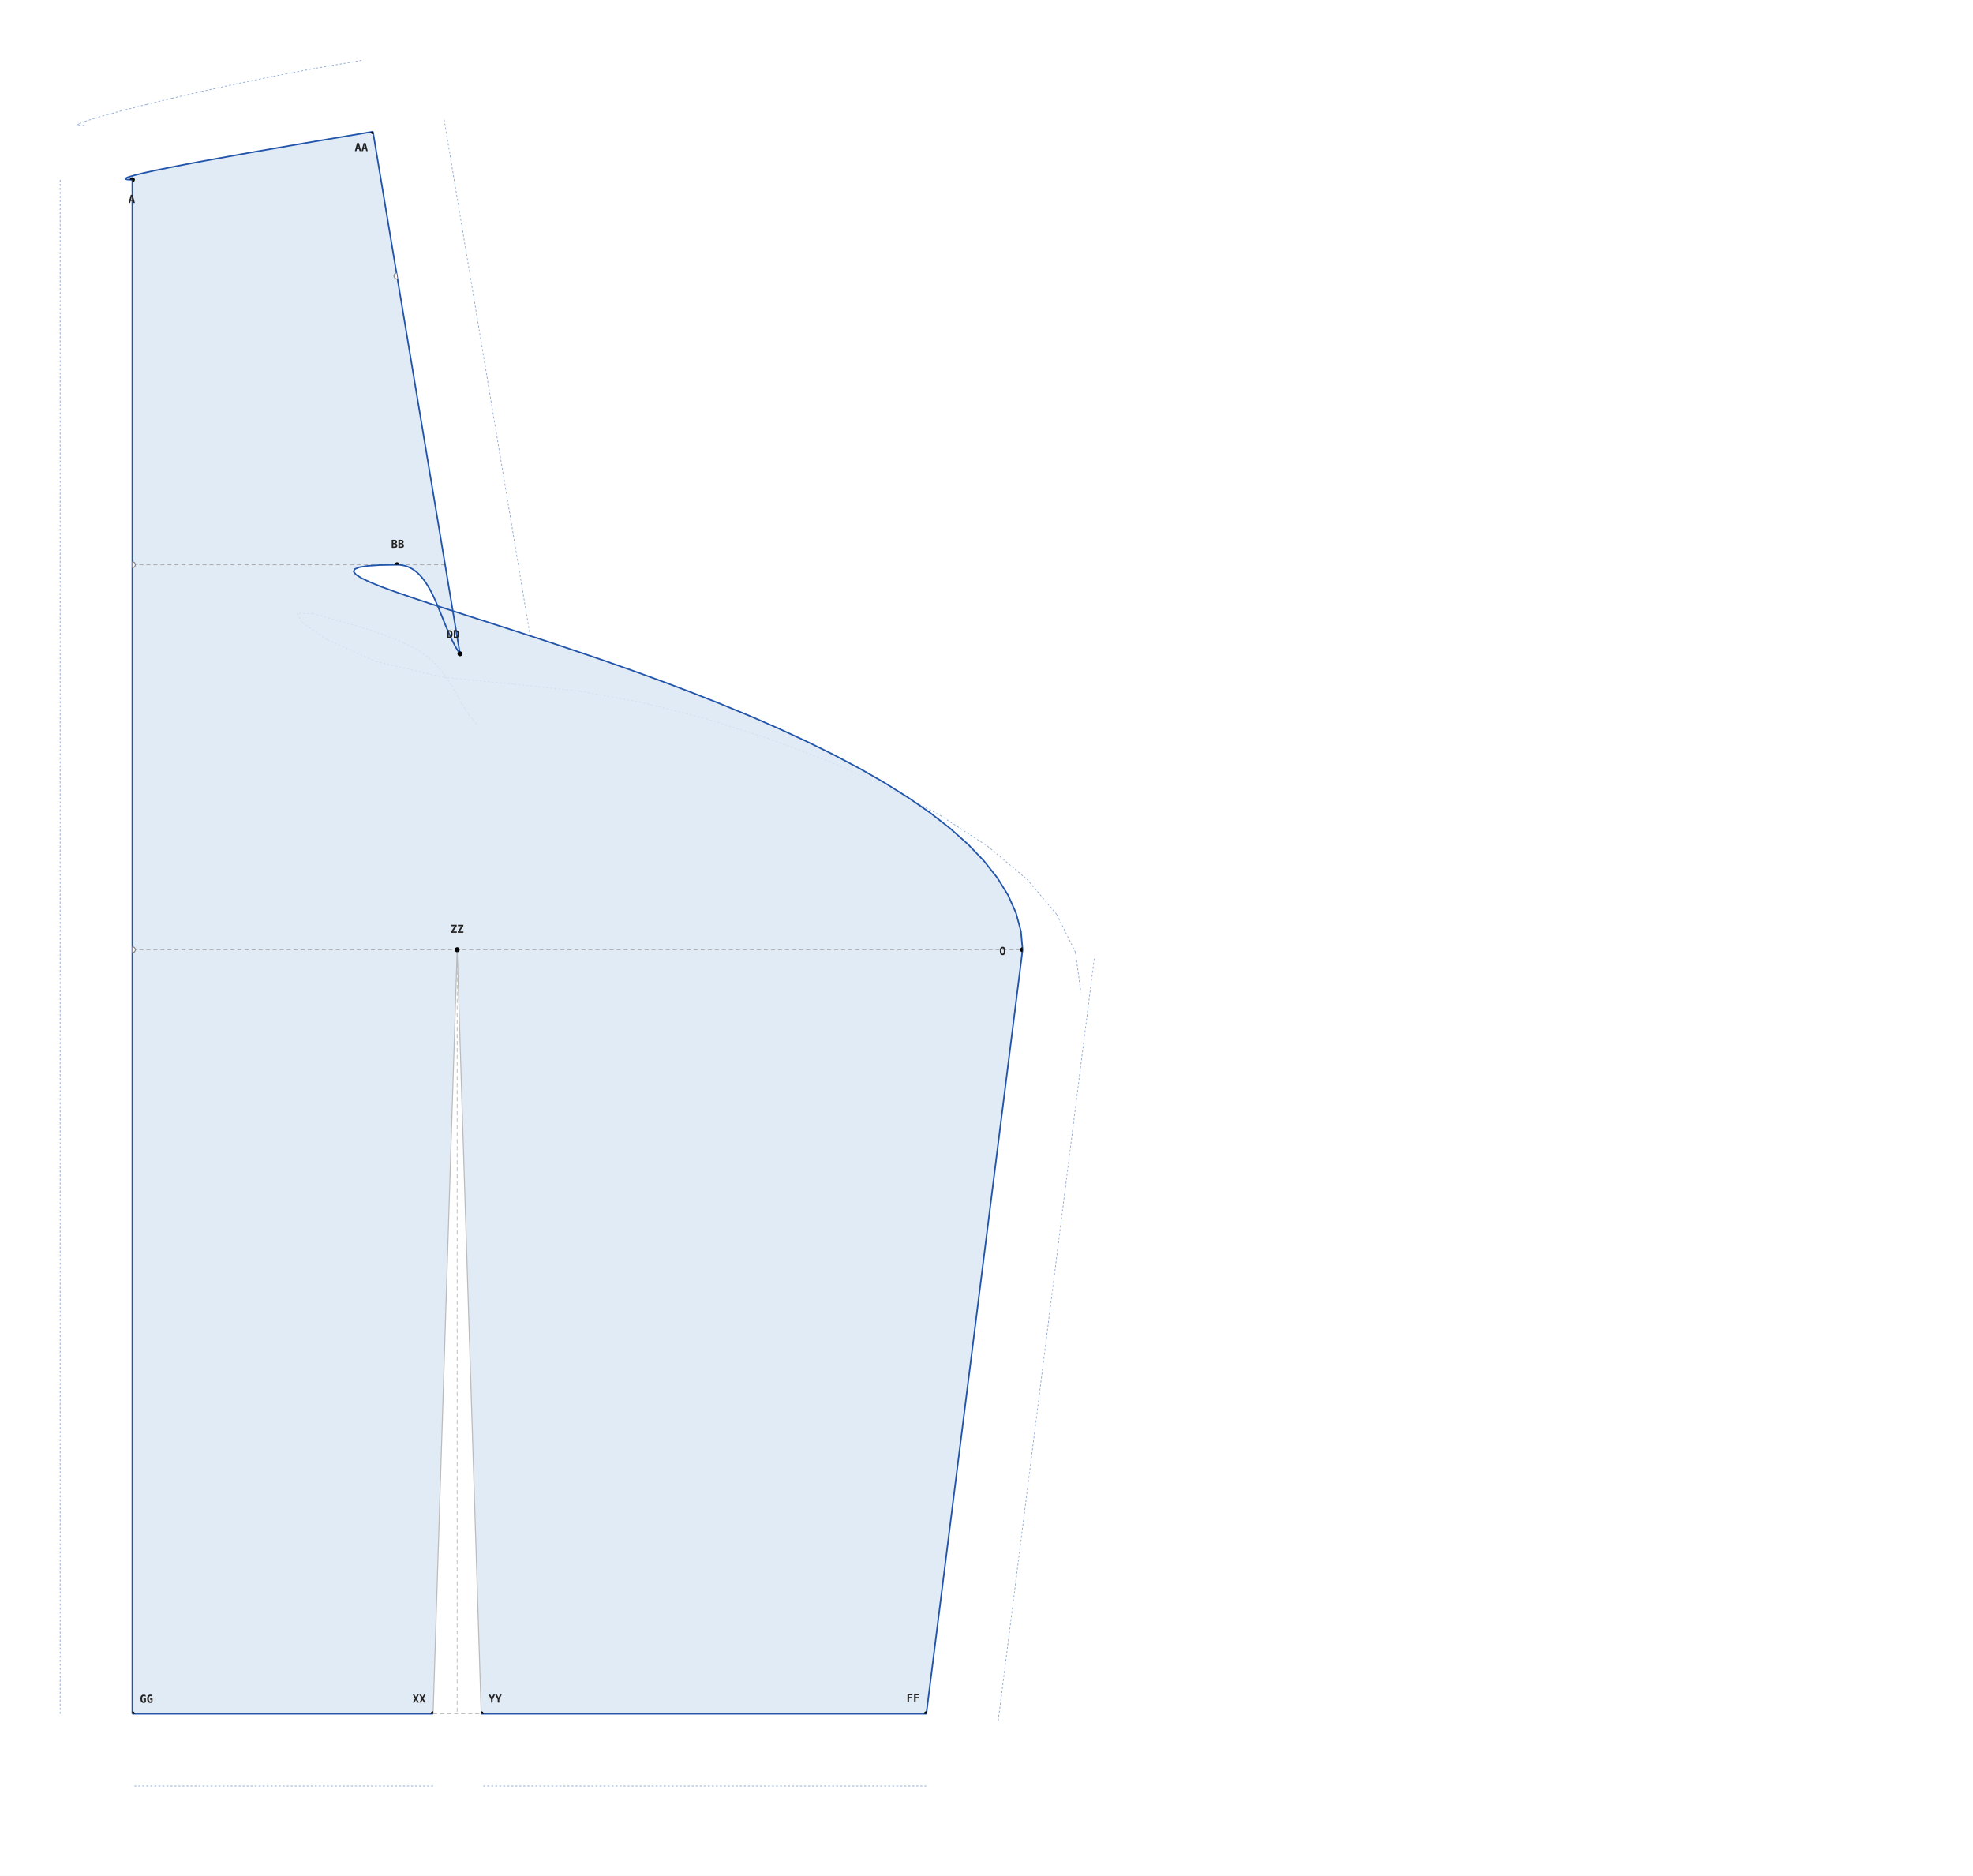
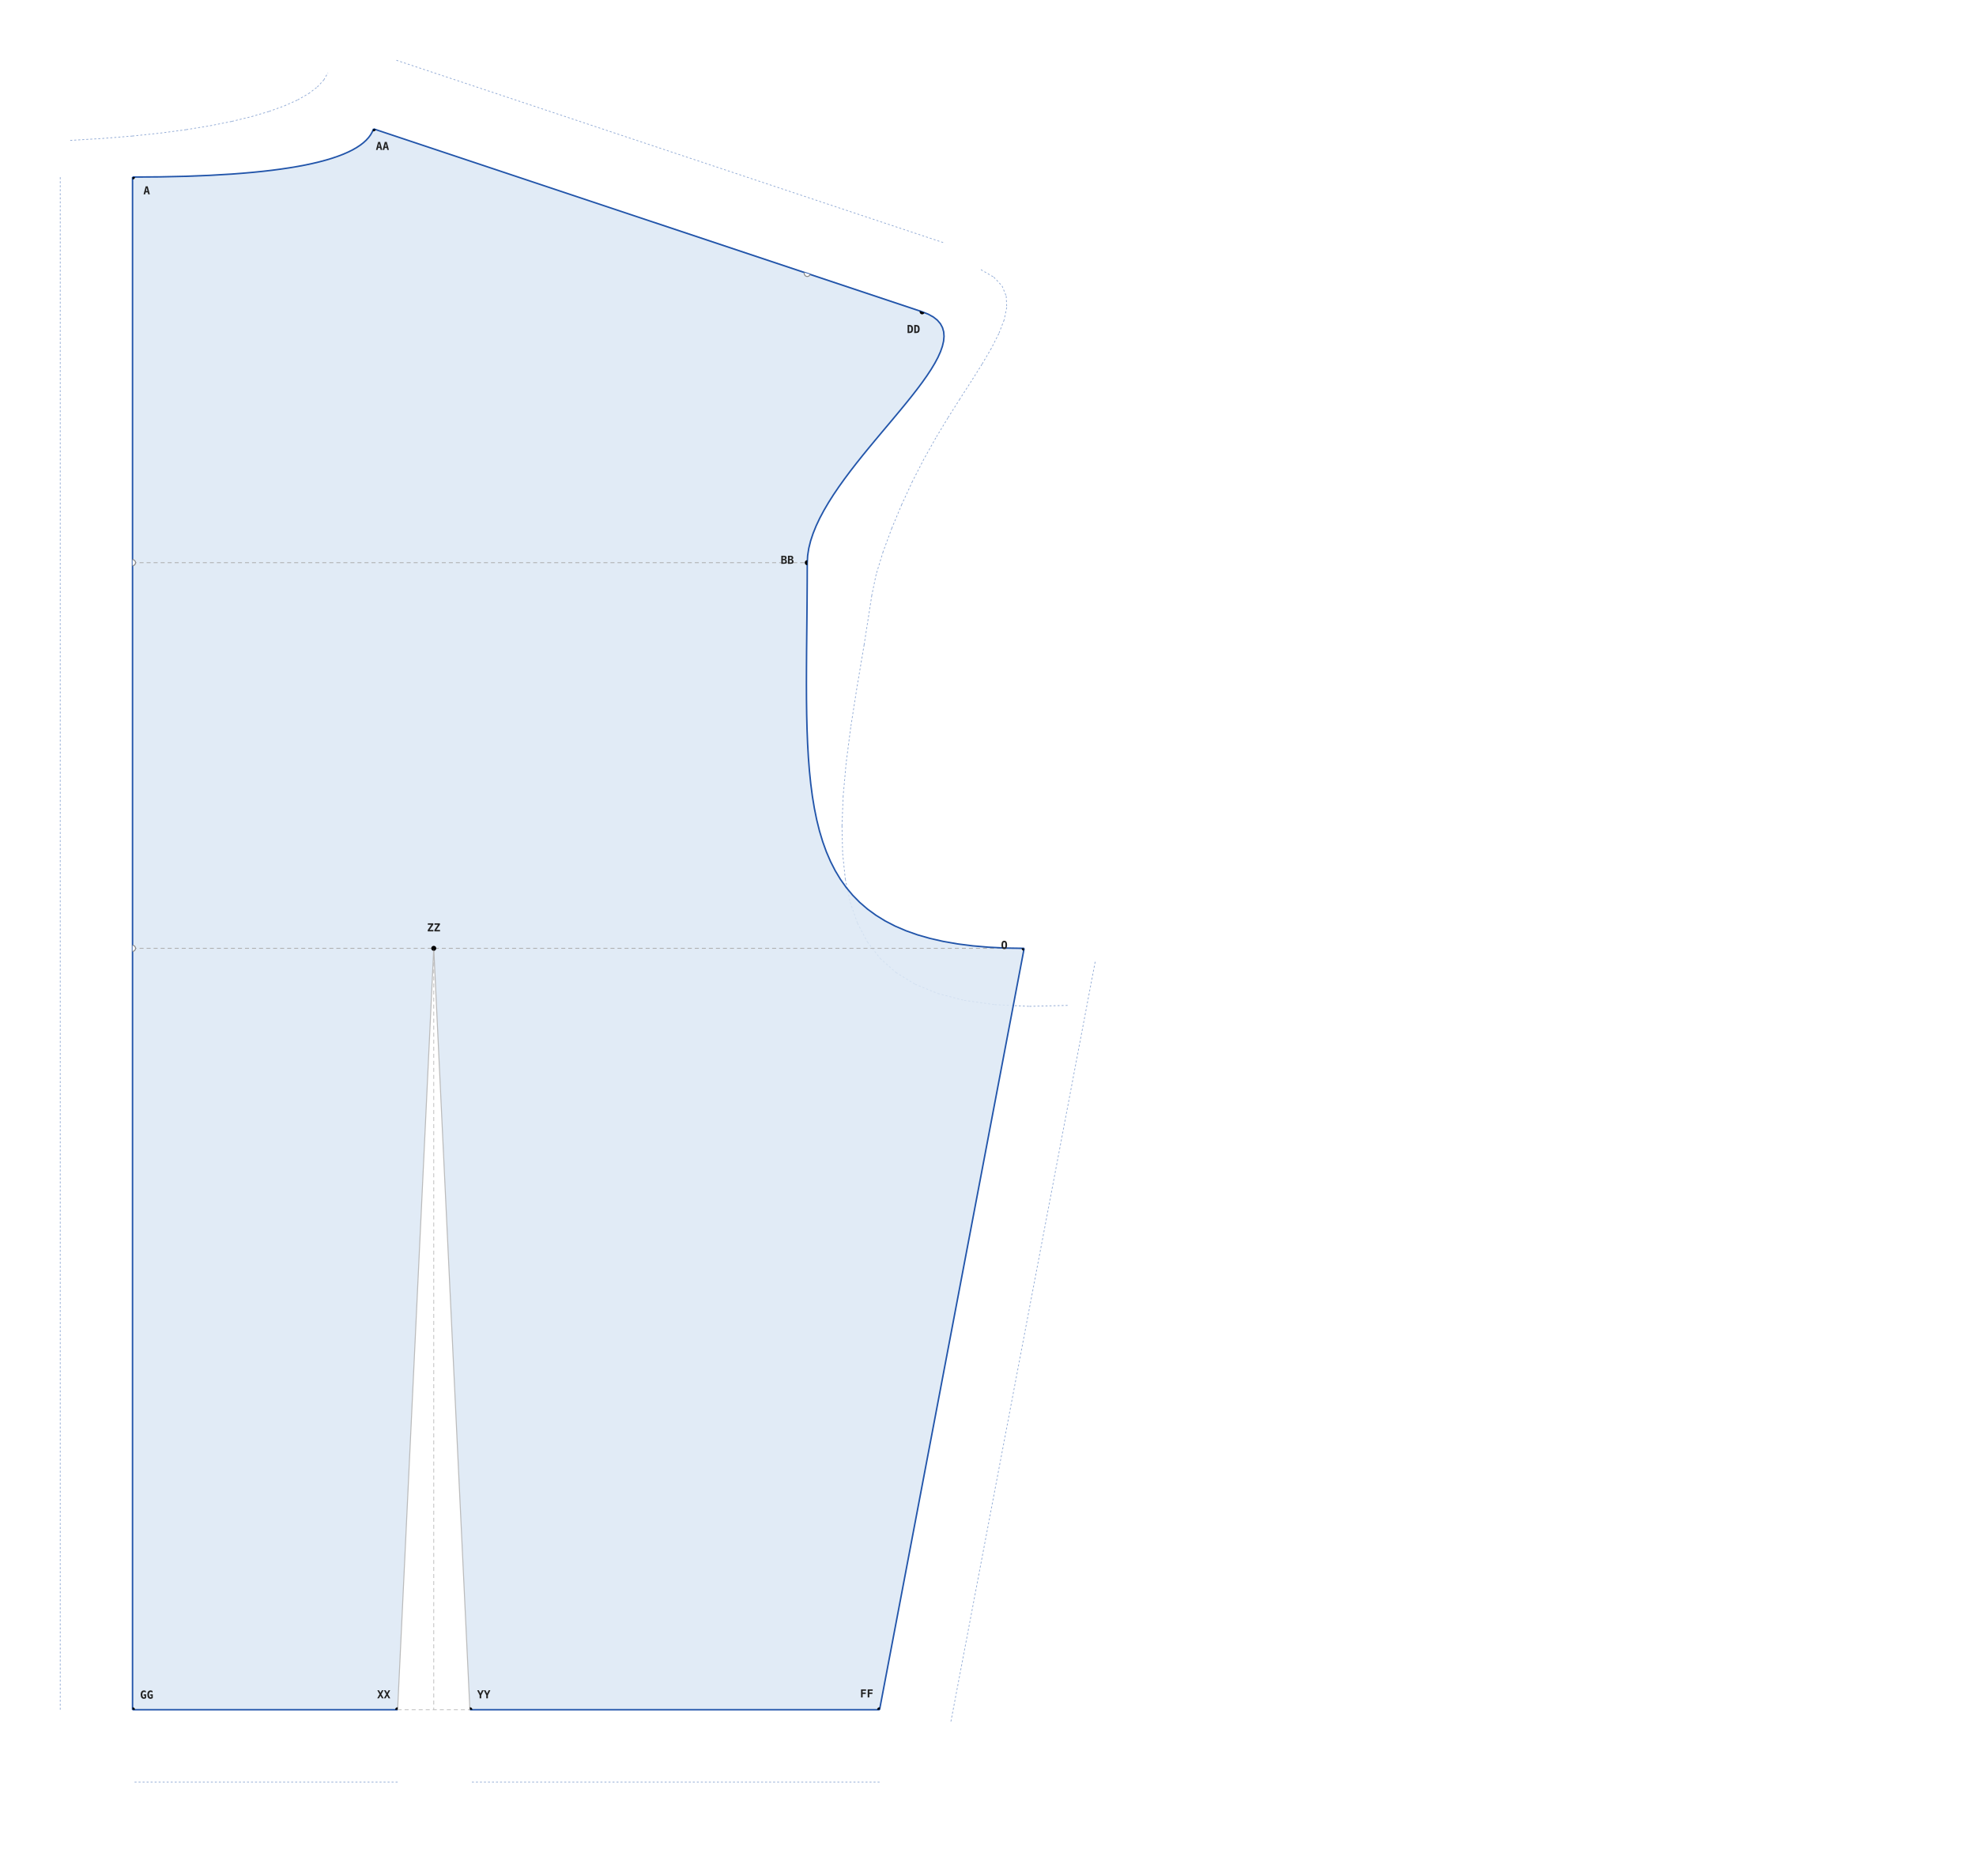
- <svg xmlns="http://www.w3.org/2000/svg" width="1968" height="1871" viewBox="0 0 1968 1871">
+ <svg xmlns="http://www.w3.org/2000/svg" width="1968" height="1868" viewBox="0 0 1968 1868">
  <rect width="100%" height="100%" fill="white" />
  <defs>
    <clipPath id="bodice-clip">
-       <path d="M 132.00,1709.43 L 132.00,179.31 Q 84.00,179.31 372.00,131.31 L 458.80,652.12 L 457.22,649.79 L 455.70,647.35 L 454.22,644.81 L 452.80,642.17 L 451.41,639.46 L 450.06,636.68 L 448.75,633.83 L 447.46,630.93 L 446.19,627.99 L 444.95,625.01 L 443.71,622.00 L 442.49,618.97 L 441.27,615.94 L 440.06,612.90 L 438.83,609.88 L 437.60,606.87 L 436.35,603.89 L 435.09,600.94 L 433.80,598.04 L 432.49,595.20 L 431.14,592.41 L 429.75,589.70 L 428.33,587.07 L 426.85,584.53 L 425.33,582.09 L 423.75,579.75 L 422.10,577.54 L 420.40,575.44 L 418.62,573.49 L 416.77,571.67 L 414.84,570.01 L 412.83,568.52 L 410.73,567.19 L 408.53,566.04 L 406.24,565.08 L 403.84,564.32 L 401.34,563.76 L 398.73,563.42 L 396.00,563.31 L 379.37,563.58 L 366.94,564.40 L 358.49,565.77 L 353.82,567.68 L 352.75,570.12 L 355.06,573.10 L 360.55,576.61 L 369.04,580.64 L 380.31,585.20 L 394.16,590.28 L 410.40,595.87 L 428.82,601.98 L 449.23,608.59 L 471.42,615.71 L 495.20,623.33 L 520.36,631.44 L 546.70,640.05 L 574.02,649.16 L 602.13,658.74 L 630.82,668.82 L 659.89,679.37 L 689.14,690.40 L 718.37,701.90 L 747.38,713.87 L 775.98,726.31 L 803.95,739.20 L 831.10,752.56 L 857.23,766.37 L 882.14,780.64 L 905.63,795.35 L 927.50,810.50 L 947.54,826.10 L 965.56,842.13 L 981.36,858.60 L 994.74,875.49 L 1005.49,892.82 L 1013.42,910.56 L 1018.32,928.73 L 1020.00,947.31 L 924.00,1709.43 L 480.00,1709.43 L 456.00,947.31 L 432.00,1709.43 L 132.00,1709.43 Z" />
+       <path d="M 132.00,1702.46 L 132.00,176.31 Q 356.00,176.31 372.00,128.31 L 918.44,310.45 L 924.57,312.88 L 929.60,315.68 L 933.60,318.86 L 936.61,322.38 L 938.68,326.25 L 939.87,330.44 L 940.21,334.95 L 939.76,339.75 L 938.57,344.84 L 936.69,350.19 L 934.17,355.81 L 931.05,361.66 L 927.40,367.75 L 923.24,374.04 L 918.65,380.54 L 913.66,387.23 L 908.33,394.08 L 902.70,401.10 L 896.82,408.26 L 890.75,415.55 L 884.54,422.96 L 878.22,430.47 L 871.86,438.07 L 865.50,445.74 L 859.19,453.47 L 852.98,461.25 L 846.92,469.07 L 841.07,476.90 L 835.46,484.74 L 830.15,492.56 L 825.19,500.37 L 820.63,508.14 L 816.51,515.85 L 812.90,523.51 L 809.83,531.08 L 807.35,538.56 L 805.52,545.93 L 804.39,553.19 L 804.00,560.31 L 803.95,578.75 L 803.83,596.79 L 803.67,614.42 L 803.49,631.64 L 803.32,648.46 L 803.21,664.85 L 803.16,680.82 L 803.22,696.37 L 803.42,711.48 L 803.78,726.16 L 804.34,740.41 L 805.12,754.21 L 806.15,767.56 L 807.47,780.46 L 809.10,792.91 L 811.08,804.90 L 813.43,816.42 L 816.18,827.48 L 819.37,838.06 L 823.01,848.17 L 827.16,857.80 L 831.82,866.94 L 837.04,875.60 L 842.84,883.76 L 849.25,891.43 L 856.30,898.60 L 864.03,905.26 L 872.46,911.41 L 881.61,917.05 L 891.53,922.17 L 902.25,926.77 L 913.78,930.85 L 926.16,934.39 L 939.43,937.41 L 953.60,939.88 L 968.71,941.81 L 984.80,943.19 L 1001.88,944.03 L 1020.00,944.31 L 876.00,1702.46 L 468.00,1702.46 L 432.00,944.31 L 396.00,1702.46 L 132.00,1702.46 Z" />
    </clipPath>
  </defs>
-   <path d="M 60.00,1709.43 L 60.00,179.31 M 84.44,125.25 L 78.85,125.40 M 78.85,125.40 L 77.05,124.75 M 77.05,124.75 L 79.01,123.30 M 79.01,123.30 L 84.76,121.06 M 84.76,121.06 L 94.31,118.02 M 94.31,118.02 L 107.70,114.18 M 107.70,114.18 L 124.99,109.57 M 124.99,109.57 L 146.24,104.18 M 146.24,104.18 L 171.56,98.06 M 171.56,98.06 L 201.03,91.26 M 201.03,91.26 L 234.76,83.88 M 234.76,83.88 L 272.83,76.07 M 272.83,76.07 L 315.27,68.03 M 315.27,68.03 L 362.03,60.00 M 443.02,119.47 L 529.82,640.29 M 475.61,722.13 L 471.43,717.46 M 471.43,717.46 L 467.54,712.34 M 467.54,712.34 L 463.87,706.86 M 463.87,706.86 L 460.34,701.10 M 460.34,701.10 L 456.89,695.16 M 456.89,695.16 L 453.43,689.12 M 453.43,689.12 L 449.87,683.05 M 449.87,683.05 L 446.11,677.04 M 446.11,677.04 L 442.02,671.17 M 442.02,671.17 L 437.49,665.50 M 437.49,665.50 L 432.35,660.09 M 432.35,660.09 L 426.46,654.97 M 426.46,654.97 L 419.65,650.16 M 419.65,650.16 L 411.79,645.62 M 411.79,645.62 L 402.84,641.27 M 402.84,641.27 L 392.86,637.05 M 392.86,637.05 L 382.12,632.92 M 382.12,632.92 L 370.98,629.01 M 370.98,629.01 L 359.86,625.58 M 359.86,625.58 L 312.27,611.95 M 312.27,611.95 L 296.45,611.78 M 296.45,611.78 L 301.52,621.02 M 301.52,621.02 L 326.66,638.14 M 326.66,638.14 L 374.81,659.79 M 374.81,659.79 L 442.69,675.60 M 442.69,675.60 L 513.08,682.41 M 513.08,682.41 L 578.47,689.42 M 578.47,689.42 L 641.57,700.90 M 641.57,700.90 L 704.18,716.84 M 704.18,716.84 L 766.27,736.51 M 766.27,736.51 L 826.86,759.35 M 826.86,759.35 L 884.56,785.01 M 884.56,785.01 L 937.83,813.26 M 937.83,813.26 L 985.00,843.94 M 985.00,843.94 L 1024.38,876.98 M 1024.38,876.98 L 1054.22,912.31 M 1054.22,912.31 L 1072.74,949.91 M 1072.74,949.91 L 1078.13,989.79 M 1091.44,956.30 L 995.44,1718.43 M 924.00,1781.43 L 480.00,1781.43 M 432.00,1781.43 L 132.00,1781.43" fill="none" stroke="#2255aa" stroke-width="0.75" stroke-dasharray="2 2" opacity="0.5" />
-   <path d="M 132.00,1709.43 L 132.00,179.31 Q 84.00,179.31 372.00,131.31 L 458.80,652.12 L 457.22,649.79 L 455.70,647.35 L 454.22,644.81 L 452.80,642.17 L 451.41,639.46 L 450.06,636.68 L 448.75,633.83 L 447.46,630.93 L 446.19,627.99 L 444.95,625.01 L 443.71,622.00 L 442.49,618.97 L 441.27,615.94 L 440.06,612.90 L 438.83,609.88 L 437.60,606.87 L 436.35,603.89 L 435.09,600.94 L 433.80,598.04 L 432.49,595.20 L 431.14,592.41 L 429.75,589.70 L 428.33,587.07 L 426.85,584.53 L 425.33,582.09 L 423.75,579.75 L 422.10,577.54 L 420.40,575.44 L 418.62,573.49 L 416.77,571.67 L 414.84,570.01 L 412.83,568.52 L 410.73,567.19 L 408.53,566.04 L 406.24,565.08 L 403.84,564.32 L 401.34,563.76 L 398.73,563.42 L 396.00,563.31 L 379.37,563.58 L 366.94,564.40 L 358.49,565.77 L 353.82,567.68 L 352.75,570.12 L 355.06,573.10 L 360.55,576.61 L 369.04,580.64 L 380.31,585.20 L 394.16,590.28 L 410.40,595.87 L 428.82,601.98 L 449.23,608.59 L 471.42,615.71 L 495.20,623.33 L 520.36,631.44 L 546.70,640.05 L 574.02,649.16 L 602.13,658.74 L 630.82,668.82 L 659.89,679.37 L 689.14,690.40 L 718.37,701.90 L 747.38,713.87 L 775.98,726.31 L 803.95,739.20 L 831.10,752.56 L 857.23,766.37 L 882.14,780.64 L 905.63,795.35 L 927.50,810.50 L 947.54,826.10 L 965.56,842.13 L 981.36,858.60 L 994.74,875.49 L 1005.49,892.82 L 1013.42,910.56 L 1018.32,928.73 L 1020.00,947.31 L 924.00,1709.43 L 480.00,1709.43 L 456.00,947.31 L 432.00,1709.43 L 132.00,1709.43 Z" fill="#dce8f5" stroke="none" opacity="0.85" />
+   <path d="M 60.00,1702.46 L 60.00,176.31 M 69.95,139.79 L 101.89,137.89 M 101.89,137.89 L 131.79,135.47 M 131.79,135.47 L 159.66,132.54 M 159.66,132.54 L 185.48,129.11 M 185.48,129.11 L 209.23,125.22 M 209.23,125.22 L 230.92,120.88 M 230.92,120.88 L 250.50,116.12 M 250.50,116.12 L 267.96,110.96 M 267.96,110.96 L 283.27,105.41 M 283.27,105.41 L 296.40,99.51 M 296.40,99.51 L 307.32,93.25 M 307.32,93.25 L 316.01,86.65 M 316.01,86.65 L 322.44,79.70 M 322.44,79.70 L 326.60,72.42 M 394.77,60.00 L 941.21,242.15 M 976.97,268.51 L 989.79,275.97 M 989.79,275.97 L 998.01,284.74 M 998.01,284.74 L 1002.14,294.80 M 1002.14,294.80 L 1002.66,306.10 M 1002.66,306.10 L 1000.05,318.59 M 1000.05,318.59 L 994.77,332.21 M 994.77,332.21 L 987.28,346.92 M 987.28,346.92 L 978.03,362.68 M 978.03,362.68 L 967.46,379.46 M 967.46,379.46 L 956.00,397.27 M 956.00,397.27 L 944.06,416.11 M 944.06,416.11 L 932.01,436.04 M 932.01,436.04 L 920.19,457.07 M 920.19,457.07 L 908.82,479.19 M 908.82,479.19 L 898.12,502.25 M 898.12,502.25 L 888.25,525.85 M 888.25,525.85 L 879.56,549.33 M 879.56,549.33 L 872.61,571.88 M 872.61,571.88 L 868.27,592.76 M 868.27,592.76 L 860.64,641.95 M 860.64,641.95 L 853.34,685.37 M 853.34,685.37 L 847.26,724.34 M 847.26,724.34 L 842.70,759.82 M 842.70,759.82 L 839.77,792.39 M 839.77,792.39 L 838.57,822.38 M 838.57,822.38 L 839.23,849.99 M 839.23,849.99 L 841.89,875.31 M 841.89,875.31 L 846.74,898.40 M 846.74,898.40 L 853.99,919.26 M 853.99,919.26 L 863.84,937.89 M 863.84,937.89 L 876.53,954.25 M 876.53,954.25 L 892.29,968.30 M 892.29,968.30 L 911.35,980.01 M 911.35,980.01 L 933.96,989.30 M 933.96,989.30 L 960.34,996.11 M 960.34,996.11 L 990.71,1000.39 M 990.71,1000.39 L 1025.29,1002.07 M 1025.29,1002.07 L 1064.26,1001.09 M 1090.74,957.74 L 946.74,1715.89 M 876.00,1774.46 L 468.00,1774.46 M 396.00,1774.46 L 132.00,1774.46" fill="none" stroke="#2255aa" stroke-width="0.75" stroke-dasharray="2 2" opacity="0.5" />
+   <path d="M 132.00,1702.46 L 132.00,176.31 Q 356.00,176.31 372.00,128.31 L 918.44,310.45 L 924.57,312.88 L 929.60,315.68 L 933.60,318.86 L 936.61,322.38 L 938.68,326.25 L 939.87,330.44 L 940.21,334.95 L 939.76,339.75 L 938.57,344.84 L 936.69,350.19 L 934.17,355.81 L 931.05,361.66 L 927.40,367.75 L 923.24,374.04 L 918.65,380.54 L 913.66,387.23 L 908.33,394.08 L 902.70,401.10 L 896.82,408.26 L 890.75,415.55 L 884.54,422.96 L 878.22,430.47 L 871.86,438.07 L 865.50,445.74 L 859.19,453.47 L 852.98,461.25 L 846.92,469.07 L 841.07,476.90 L 835.46,484.74 L 830.15,492.56 L 825.19,500.37 L 820.63,508.14 L 816.51,515.85 L 812.90,523.51 L 809.83,531.08 L 807.35,538.56 L 805.52,545.93 L 804.39,553.19 L 804.00,560.31 L 803.95,578.75 L 803.83,596.79 L 803.67,614.42 L 803.49,631.64 L 803.32,648.46 L 803.21,664.85 L 803.16,680.82 L 803.22,696.37 L 803.42,711.48 L 803.78,726.16 L 804.34,740.41 L 805.12,754.21 L 806.15,767.56 L 807.47,780.46 L 809.10,792.91 L 811.08,804.90 L 813.43,816.42 L 816.18,827.48 L 819.37,838.06 L 823.01,848.17 L 827.16,857.80 L 831.82,866.94 L 837.04,875.60 L 842.84,883.76 L 849.25,891.43 L 856.30,898.60 L 864.03,905.26 L 872.46,911.41 L 881.61,917.05 L 891.53,922.17 L 902.25,926.77 L 913.78,930.85 L 926.16,934.39 L 939.43,937.41 L 953.60,939.88 L 968.71,941.81 L 984.80,943.19 L 1001.88,944.03 L 1020.00,944.31 L 876.00,1702.46 L 468.00,1702.46 L 432.00,944.31 L 396.00,1702.46 L 132.00,1702.46 Z" fill="#dce8f5" stroke="none" opacity="0.85" />
  <g clip-path="url(#bodice-clip)">
-     <line x1="1020.0" y1="179.3" x2="1020.0" y2="1811.3" stroke="#aaa" stroke-width="0.75" stroke-dasharray="4 3" />
-     <line x1="132.0" y1="563.3" x2="1908.0" y2="563.3" stroke="#aaa" stroke-width="0.75" stroke-dasharray="4 3" />
-     <line x1="132.0" y1="947.3" x2="1908.0" y2="947.3" stroke="#aaa" stroke-width="0.75" stroke-dasharray="4 3" />
-     <line x1="132.0" y1="1709.4" x2="924.0" y2="1709.4" stroke="#aaa" stroke-width="0.75" stroke-dasharray="4 3" />
+     <line x1="1020.0" y1="176.3" x2="1020.0" y2="1808.3" stroke="#aaa" stroke-width="0.75" stroke-dasharray="4 3" />
+     <line x1="132.0" y1="560.3" x2="1908.0" y2="560.3" stroke="#aaa" stroke-width="0.75" stroke-dasharray="4 3" />
+     <line x1="132.0" y1="944.3" x2="1908.0" y2="944.3" stroke="#aaa" stroke-width="0.75" stroke-dasharray="4 3" />
+     <line x1="132.0" y1="1702.5" x2="876.0" y2="1702.5" stroke="#aaa" stroke-width="0.75" stroke-dasharray="4 3" />
  </g>
  <g>
-     <line x1="432.0" y1="1709.4" x2="480.0" y2="1709.4" stroke="#bbb" stroke-width="0.75" stroke-dasharray="4 3" />
-     <line x1="456.0" y1="947.3" x2="456.0" y2="1709.4" stroke="#bbb" stroke-width="0.75" stroke-dasharray="4 3" />
+     <line x1="396.0" y1="1702.5" x2="468.0" y2="1702.5" stroke="#bbb" stroke-width="0.75" stroke-dasharray="4 3" />
+     <line x1="432.0" y1="944.3" x2="432.0" y2="1702.5" stroke="#bbb" stroke-width="0.75" stroke-dasharray="4 3" />
  </g>
-   <path d="M 132.00,1709.43 L 132.00,179.31 M 132.00,179.31 Q 84.00,179.31 372.00,131.31 M 372.00,131.31 L 458.80,652.12 M 458.80,652.12 L 457.22,649.79 L 455.70,647.35 L 454.22,644.81 L 452.80,642.17 L 451.41,639.46 L 450.06,636.68 L 448.75,633.83 L 447.46,630.93 L 446.19,627.99 L 444.95,625.01 L 443.71,622.00 L 442.49,618.97 L 441.27,615.94 L 440.06,612.90 L 438.83,609.88 L 437.60,606.87 L 436.35,603.89 L 435.09,600.94 L 433.80,598.04 L 432.49,595.20 L 431.14,592.41 L 429.75,589.70 L 428.33,587.07 L 426.85,584.53 L 425.33,582.09 L 423.75,579.75 L 422.10,577.54 L 420.40,575.44 L 418.62,573.49 L 416.77,571.67 L 414.84,570.01 L 412.83,568.52 L 410.73,567.19 L 408.53,566.04 L 406.24,565.08 L 403.84,564.32 L 401.34,563.76 L 398.73,563.42 L 396.00,563.31 M 396.00,563.31 L 379.37,563.58 L 366.94,564.40 L 358.49,565.77 L 353.82,567.68 L 352.75,570.12 L 355.06,573.10 L 360.55,576.61 L 369.04,580.64 L 380.31,585.20 L 394.16,590.28 L 410.40,595.87 L 428.82,601.98 L 449.23,608.59 L 471.42,615.71 L 495.20,623.33 L 520.36,631.44 L 546.70,640.05 L 574.02,649.16 L 602.13,658.74 L 630.82,668.82 L 659.89,679.37 L 689.14,690.40 L 718.37,701.90 L 747.38,713.87 L 775.98,726.31 L 803.95,739.20 L 831.10,752.56 L 857.23,766.37 L 882.14,780.64 L 905.63,795.35 L 927.50,810.50 L 947.54,826.10 L 965.56,842.13 L 981.36,858.60 L 994.74,875.49 L 1005.49,892.82 L 1013.42,910.56 L 1018.32,928.73 L 1020.00,947.31 M 1020.00,947.31 L 924.00,1709.43 M 924.00,1709.43 L 480.00,1709.43 M 432.00,1709.43 L 132.00,1709.43" fill="none" stroke="#2255aa" stroke-width="1.5" stroke-linejoin="round" />
-   <path d="M 480.00,1709.43 L 456.00,947.31 M 456.00,947.31 L 432.00,1709.43" fill="none" stroke="#bbb" stroke-width="1" stroke-linejoin="round" />
+   <path d="M 132.00,1702.46 L 132.00,176.31 M 132.00,176.31 Q 356.00,176.31 372.00,128.31 M 372.00,128.31 L 918.44,310.45 M 918.44,310.45 L 924.57,312.88 L 929.60,315.68 L 933.60,318.86 L 936.61,322.38 L 938.68,326.25 L 939.87,330.44 L 940.21,334.95 L 939.76,339.75 L 938.57,344.84 L 936.69,350.19 L 934.17,355.81 L 931.05,361.66 L 927.40,367.75 L 923.24,374.04 L 918.65,380.54 L 913.66,387.23 L 908.33,394.08 L 902.70,401.10 L 896.82,408.26 L 890.75,415.55 L 884.54,422.96 L 878.22,430.47 L 871.86,438.07 L 865.50,445.74 L 859.19,453.47 L 852.98,461.25 L 846.92,469.07 L 841.07,476.90 L 835.46,484.74 L 830.15,492.56 L 825.19,500.37 L 820.63,508.14 L 816.51,515.85 L 812.90,523.51 L 809.83,531.08 L 807.35,538.56 L 805.52,545.93 L 804.39,553.19 L 804.00,560.31 M 804.00,560.31 L 803.95,578.75 L 803.83,596.79 L 803.67,614.42 L 803.49,631.64 L 803.32,648.46 L 803.21,664.85 L 803.16,680.82 L 803.22,696.37 L 803.42,711.48 L 803.78,726.16 L 804.34,740.41 L 805.12,754.21 L 806.15,767.56 L 807.47,780.46 L 809.10,792.91 L 811.08,804.90 L 813.43,816.42 L 816.18,827.48 L 819.37,838.06 L 823.01,848.17 L 827.16,857.80 L 831.82,866.94 L 837.04,875.60 L 842.84,883.76 L 849.25,891.43 L 856.30,898.60 L 864.03,905.26 L 872.46,911.41 L 881.61,917.05 L 891.53,922.17 L 902.25,926.77 L 913.78,930.85 L 926.16,934.39 L 939.43,937.41 L 953.60,939.88 L 968.71,941.81 L 984.80,943.19 L 1001.88,944.03 L 1020.00,944.31 M 1020.00,944.31 L 876.00,1702.46 M 876.00,1702.46 L 468.00,1702.46 M 396.00,1702.46 L 132.00,1702.46" fill="none" stroke="#2255aa" stroke-width="1.5" stroke-linejoin="round" />
+   <path d="M 468.00,1702.46 L 432.00,944.31 M 432.00,944.31 L 396.00,1702.46" fill="none" stroke="#bbb" stroke-width="1" stroke-linejoin="round" />
  <g clip-path="url(#bodice-clip)">
-     <circle cx="132.0" cy="1811.3" r="3" fill="white" stroke="#888" stroke-width="1" />
-     <circle cx="1908.0" cy="179.3" r="3" fill="white" stroke="#888" stroke-width="1" />
-     <circle cx="1020.0" cy="179.3" r="3" fill="white" stroke="#888" stroke-width="1" />
-     <circle cx="1020.0" cy="1811.3" r="3" fill="white" stroke="#888" stroke-width="1" />
-     <circle cx="132.0" cy="563.3" r="3" fill="white" stroke="#888" stroke-width="1" />
-     <circle cx="1908.0" cy="563.3" r="3" fill="white" stroke="#888" stroke-width="1" />
-     <circle cx="132.0" cy="947.3" r="3" fill="white" stroke="#888" stroke-width="1" />
-     <circle cx="1908.0" cy="947.3" r="3" fill="white" stroke="#888" stroke-width="1" />
-     <circle cx="1397.5" cy="221.3" r="3" fill="white" stroke="#888" stroke-width="1" />
-     <circle cx="1020.0" cy="1172.0" r="3" fill="white" stroke="#888" stroke-width="1" />
-     <circle cx="924.0" cy="1811.3" r="3" fill="white" stroke="#888" stroke-width="1" />
-     <circle cx="396.0" cy="275.3" r="3" fill="white" stroke="#888" stroke-width="1" />
-     <circle cx="132.0" cy="179.3" r="2.5" fill="black" />
-     <circle cx="132.0" cy="1709.4" r="2.5" fill="black" />
-     <circle cx="372.0" cy="131.3" r="2.5" fill="black" />
-     <circle cx="458.8" cy="652.1" r="2.5" fill="black" />
-     <circle cx="396.0" cy="563.3" r="2.5" fill="black" />
-     <circle cx="1020.0" cy="947.3" r="2.5" fill="black" />
-     <circle cx="924.0" cy="1709.4" r="2.5" fill="black" />
-     <circle cx="432.0" cy="1709.4" r="2.5" fill="black" />
-     <circle cx="480.0" cy="1709.4" r="2.5" fill="black" />
-     <circle cx="456.0" cy="947.3" r="2.5" fill="black" />
+     <circle cx="132.0" cy="1808.3" r="3" fill="white" stroke="#888" stroke-width="1" />
+     <circle cx="1908.0" cy="176.3" r="3" fill="white" stroke="#888" stroke-width="1" />
+     <circle cx="1020.0" cy="176.3" r="3" fill="white" stroke="#888" stroke-width="1" />
+     <circle cx="1020.0" cy="1808.3" r="3" fill="white" stroke="#888" stroke-width="1" />
+     <circle cx="132.0" cy="560.3" r="3" fill="white" stroke="#888" stroke-width="1" />
+     <circle cx="1908.0" cy="560.3" r="3" fill="white" stroke="#888" stroke-width="1" />
+     <circle cx="132.0" cy="944.3" r="3" fill="white" stroke="#888" stroke-width="1" />
+     <circle cx="1908.0" cy="944.3" r="3" fill="white" stroke="#888" stroke-width="1" />
+     <circle cx="1371.8" cy="218.3" r="3" fill="white" stroke="#888" stroke-width="1" />
+     <circle cx="1020.0" cy="1170.5" r="3" fill="white" stroke="#888" stroke-width="1" />
+     <circle cx="876.0" cy="1808.3" r="3" fill="white" stroke="#888" stroke-width="1" />
+     <circle cx="804.0" cy="272.3" r="3" fill="white" stroke="#888" stroke-width="1" />
+     <circle cx="132.0" cy="176.3" r="2.5" fill="black" />
+     <circle cx="132.0" cy="1702.5" r="2.5" fill="black" />
+     <circle cx="372.0" cy="128.3" r="2.5" fill="black" />
+     <circle cx="918.4" cy="310.5" r="2.5" fill="black" />
+     <circle cx="804.0" cy="560.3" r="2.5" fill="black" />
+     <circle cx="1020.0" cy="944.3" r="2.5" fill="black" />
+     <circle cx="876.0" cy="1702.5" r="2.5" fill="black" />
+     <circle cx="396.0" cy="1702.5" r="2.5" fill="black" />
+     <circle cx="468.0" cy="1702.5" r="2.5" fill="black" />
+     <circle cx="432.0" cy="944.3" r="2.5" fill="black" />
  </g>
-   <text x="131.4" y="199.3" font-family="monospace" font-size="11" fill="#222" font-weight="bold" text-anchor="middle" dominant-baseline="middle">A</text>
-   <text x="146.1" y="1695.3" font-family="monospace" font-size="11" fill="#222" font-weight="bold" text-anchor="middle" dominant-baseline="middle">GG</text>
-   <text x="360.4" y="147.6" font-family="monospace" font-size="11" fill="#222" font-weight="bold" text-anchor="middle" dominant-baseline="middle">AA</text>
-   <text x="451.9" y="633.4" font-family="monospace" font-size="11" fill="#222" font-weight="bold" text-anchor="middle" dominant-baseline="middle">DD</text>
-   <text x="396.7" y="543.3" font-family="monospace" font-size="11" fill="#222" font-weight="bold" text-anchor="middle" dominant-baseline="middle">BB</text>
-   <text x="1000.1" y="949.4" font-family="monospace" font-size="11" fill="#222" font-weight="bold" text-anchor="middle" dominant-baseline="middle">O</text>
-   <text x="910.8" y="1694.4" font-family="monospace" font-size="11" fill="#222" font-weight="bold" text-anchor="middle" dominant-baseline="middle">FF</text>
-   <text x="418.1" y="1695.1" font-family="monospace" font-size="11" fill="#222" font-weight="bold" text-anchor="middle" dominant-baseline="middle">XX</text>
-   <text x="493.9" y="1695.1" font-family="monospace" font-size="11" fill="#222" font-weight="bold" text-anchor="middle" dominant-baseline="middle">YY</text>
-   <text x="456.0" y="927.3" font-family="monospace" font-size="11" fill="#222" font-weight="bold" text-anchor="middle" dominant-baseline="middle">ZZ</text>
+   <text x="146.1" y="190.4" font-family="monospace" font-size="11" fill="#222" font-weight="bold" text-anchor="middle" dominant-baseline="middle">A</text>
+   <text x="146.1" y="1688.3" font-family="monospace" font-size="11" fill="#222" font-weight="bold" text-anchor="middle" dominant-baseline="middle">GG</text>
+   <text x="380.9" y="146.2" font-family="monospace" font-size="11" fill="#222" font-weight="bold" text-anchor="middle" dominant-baseline="middle">AA</text>
+   <text x="909.8" y="328.5" font-family="monospace" font-size="11" fill="#222" font-weight="bold" text-anchor="middle" dominant-baseline="middle">DD</text>
+   <text x="784.1" y="558.3" font-family="monospace" font-size="11" fill="#222" font-weight="bold" text-anchor="middle" dominant-baseline="middle">BB</text>
+   <text x="1000.2" y="941.8" font-family="monospace" font-size="11" fill="#222" font-weight="bold" text-anchor="middle" dominant-baseline="middle">O</text>
+   <text x="863.2" y="1687.1" font-family="monospace" font-size="11" fill="#222" font-weight="bold" text-anchor="middle" dominant-baseline="middle">FF</text>
+   <text x="382.2" y="1688.0" font-family="monospace" font-size="11" fill="#222" font-weight="bold" text-anchor="middle" dominant-baseline="middle">XX</text>
+   <text x="481.8" y="1688.0" font-family="monospace" font-size="11" fill="#222" font-weight="bold" text-anchor="middle" dominant-baseline="middle">YY</text>
+   <text x="432.0" y="924.3" font-family="monospace" font-size="11" fill="#222" font-weight="bold" text-anchor="middle" dominant-baseline="middle">ZZ</text>
</svg>
